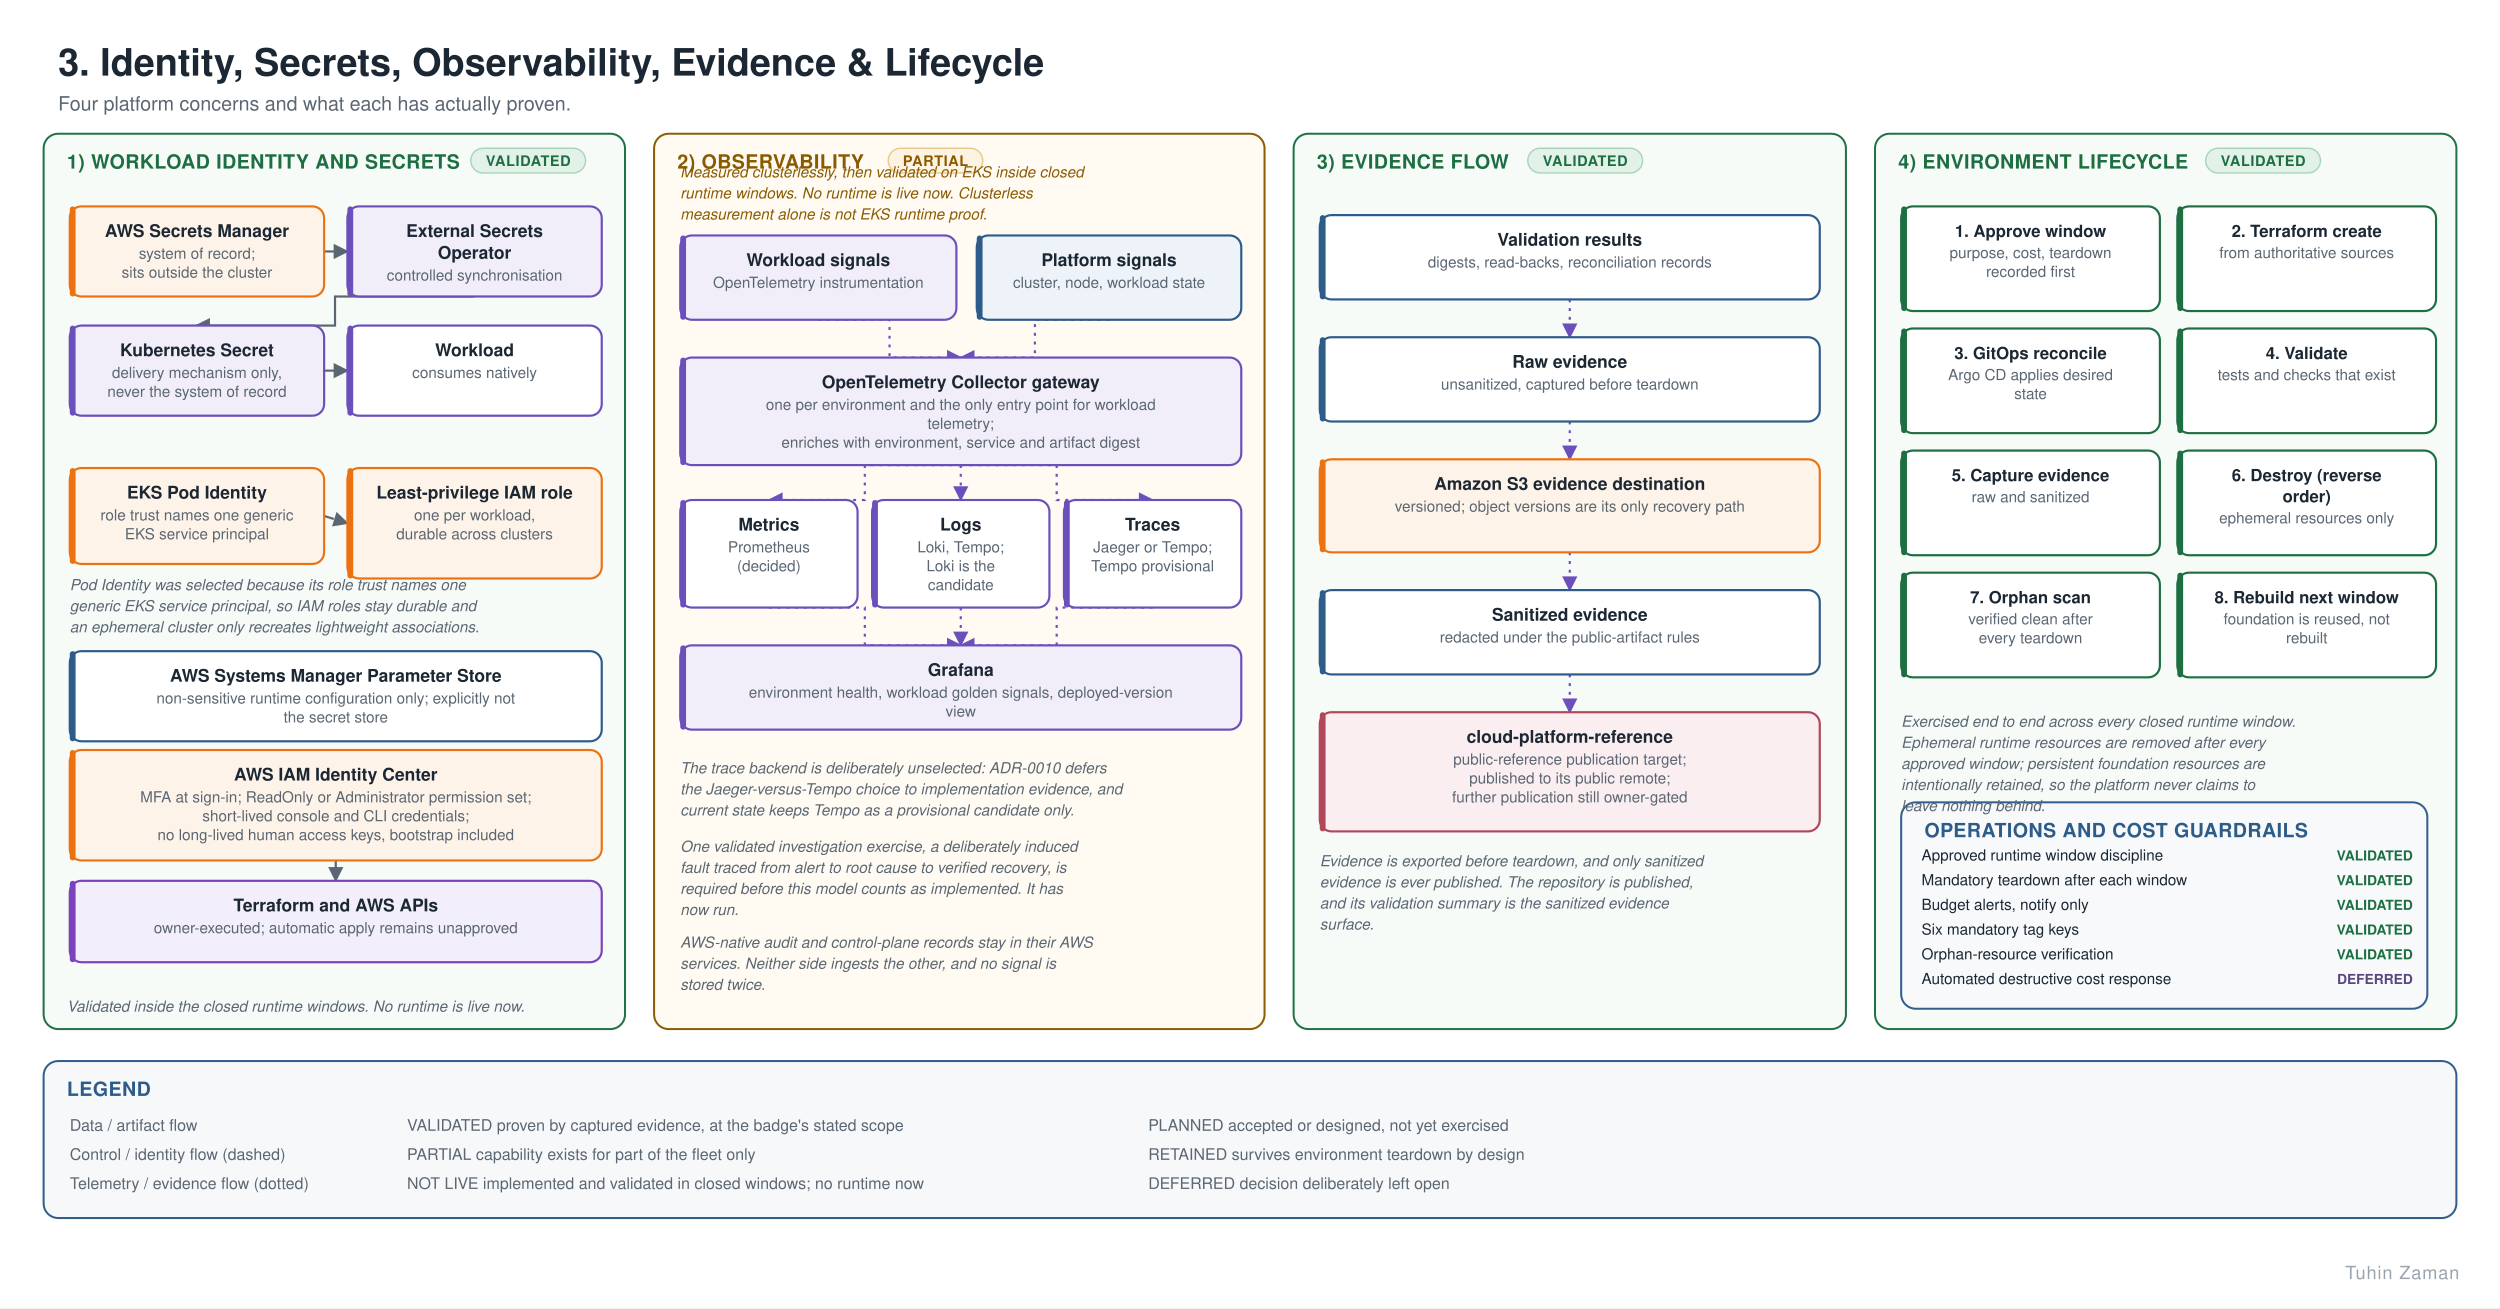
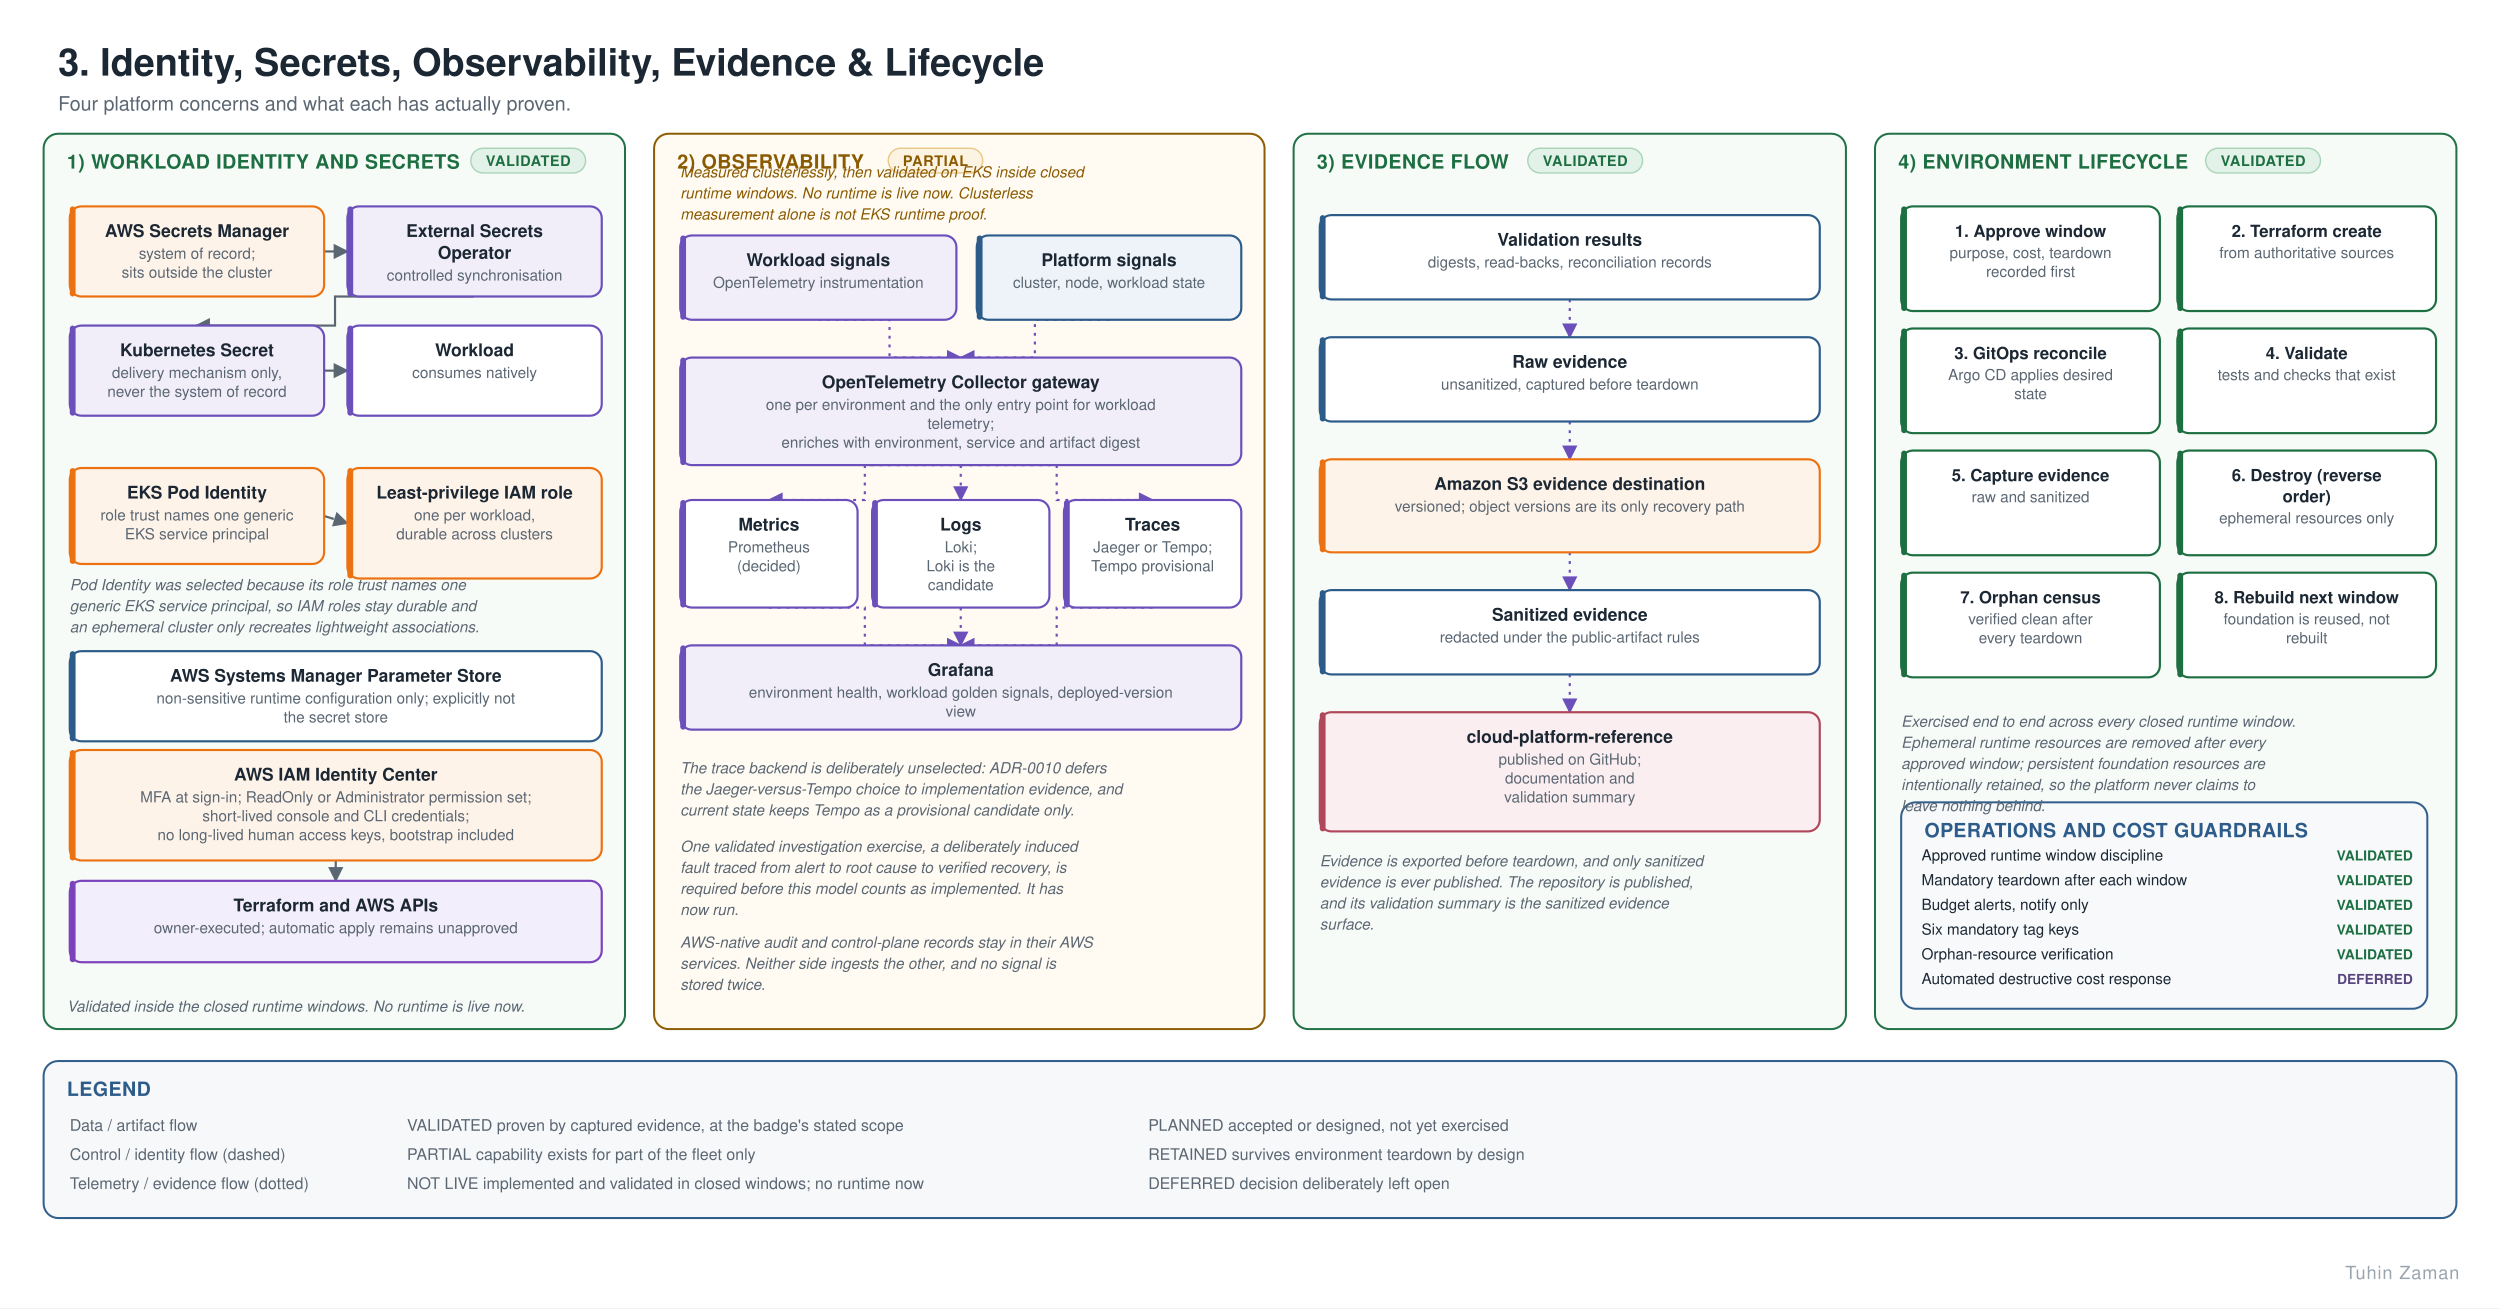
<svg xmlns="http://www.w3.org/2000/svg" width="1720" height="900" viewBox="0 0 1720 900" role="img" aria-label="3. Identity, Secrets, Observability, Evidence &amp; Lifecycle">
  <defs>
    <marker id="arw" viewBox="0 0 10 10" refX="9" refY="5" markerWidth="7" markerHeight="7" orient="auto-start-reverse">
      <path d="M 0 0 L 10 5 L 0 10 z" fill="#5A6672" />
    </marker>
    <marker id="arwl" viewBox="0 0 10 10" refX="9" refY="5" markerWidth="7" markerHeight="7" orient="auto-start-reverse">
      <path d="M 0 0 L 10 5 L 0 10 z" fill="#6B4FBB" />
    </marker>
  </defs>
  <rect width="1720" height="900" fill="#FFFFFF" />
  <text x="40" y="52" font-family="Helvetica Neue, Helvetica, Arial, sans-serif" font-size="26" font-weight="700" fill="#1B2733">3. Identity, Secrets, Observability, Evidence &amp; Lifecycle</text>
  <text x="40" y="76" font-family="Helvetica Neue, Helvetica, Arial, sans-serif" font-size="13.5" fill="#5A6672">Four platform concerns and what each has actually proven.</text>
  <rect x="30" y="92" width="400" height="616" rx="10" fill="#F7FBF8" stroke="#1D6F42" stroke-width="1.4" opacity="0.98" />
  <text x="46" y="116" font-family="Helvetica Neue, Helvetica, Arial, sans-serif" font-size="13.5" font-weight="700" fill="#1D6F42" letter-spacing="0.3">1)  WORKLOAD IDENTITY AND SECRETS</text>
  <g>
    <rect x="323.9" y="102.0" width="79.0" height="17" rx="8.5" fill="#E3F2E8" stroke="#A8D5B8" stroke-width="1" />
    <text x="363.4" y="114.2" font-family="Helvetica Neue, Helvetica, Arial, sans-serif" font-size="10" font-weight="700" fill="#1D6F42" text-anchor="middle" letter-spacing="0.4">VALIDATED</text>
  </g>
  <text x="46" y="696" font-family="Helvetica Neue, Helvetica, Arial, sans-serif" font-size="10.5" fill="#5A6672" font-style="italic">Validated inside the closed runtime windows. No runtime is live now.</text>
  <rect x="450" y="92" width="420" height="616" rx="10" fill="#FFFBF3" stroke="#8A5A00" stroke-width="1.4" opacity="0.98" />
  <text x="466" y="116" font-family="Helvetica Neue, Helvetica, Arial, sans-serif" font-size="13.5" font-weight="700" fill="#8A5A00" letter-spacing="0.3">2)  OBSERVABILITY</text>
  <g>
    <rect x="611.1" y="102.0" width="65.0" height="17" rx="8.5" fill="#FDF3E3" stroke="#E8C98A" stroke-width="1" />
    <text x="643.6" y="114.2" font-family="Helvetica Neue, Helvetica, Arial, sans-serif" font-size="10" font-weight="700" fill="#8A5A00" text-anchor="middle" letter-spacing="0.4">PARTIAL</text>
  </g>
  <rect x="890" y="92" width="380" height="616" rx="10" fill="#F7FBF8" stroke="#1D6F42" stroke-width="1.4" opacity="0.98" />
  <text x="906" y="116" font-family="Helvetica Neue, Helvetica, Arial, sans-serif" font-size="13.5" font-weight="700" fill="#1D6F42" letter-spacing="0.3">3)  EVIDENCE FLOW</text>
  <g>
    <rect x="1051.1" y="102.0" width="79.0" height="17" rx="8.5" fill="#E3F2E8" stroke="#A8D5B8" stroke-width="1" />
    <text x="1090.6" y="114.2" font-family="Helvetica Neue, Helvetica, Arial, sans-serif" font-size="10" font-weight="700" fill="#1D6F42" text-anchor="middle" letter-spacing="0.4">VALIDATED</text>
  </g>
  <rect x="1290" y="92" width="400" height="616" rx="10" fill="#F7FBF8" stroke="#1D6F42" stroke-width="1.4" opacity="0.98" />
  <text x="1306" y="116" font-family="Helvetica Neue, Helvetica, Arial, sans-serif" font-size="13.5" font-weight="700" fill="#1D6F42" letter-spacing="0.3">4)  ENVIRONMENT LIFECYCLE</text>
  <g>
    <rect x="1517.5" y="102.0" width="79.0" height="17" rx="8.5" fill="#E3F2E8" stroke="#A8D5B8" stroke-width="1" />
    <text x="1557.0" y="114.2" font-family="Helvetica Neue, Helvetica, Arial, sans-serif" font-size="10" font-weight="700" fill="#1D6F42" text-anchor="middle" letter-spacing="0.4">VALIDATED</text>
  </g>
  <rect x="1308" y="552" width="362" height="142" rx="10" fill="#F7F9FB" stroke="#2E5C8A" stroke-width="1.4" opacity="0.98" />
  <text x="1324" y="576" font-family="Helvetica Neue, Helvetica, Arial, sans-serif" font-size="13.5" font-weight="700" fill="#2E5C8A" letter-spacing="0.3">OPERATIONS AND COST GUARDRAILS</text>
  <rect x="30" y="730" width="1660" height="108" rx="10" fill="#F7F8FA" stroke="#2E5C8A" stroke-width="1.4" opacity="0.98" />
  <text x="46" y="754" font-family="Helvetica Neue, Helvetica, Arial, sans-serif" font-size="13.5" font-weight="700" fill="#2E5C8A" letter-spacing="0.3">LEGEND</text>
  <path d="M 223.0 173.0 L 239.0 173.0" fill="none" stroke="#5A6672" stroke-width="1.5" marker-end="url(#arw)" />
  <path d="M 326.0 204.0 L 230.5 204.0 L 230.5 224.0 L 135.0 224.0" fill="none" stroke="#5A6672" stroke-width="1.5" marker-end="url(#arw)" />
  <path d="M 223.0 255.0 L 239.0 255.0" fill="none" stroke="#5A6672" stroke-width="1.5" marker-end="url(#arw)" />
  <path d="M 223.0 355.0 L 239.0 360.0" fill="none" stroke="#5A6672" stroke-width="1.5" stroke-dasharray="7 4" marker-end="url(#arw)" />
  <path d="M 231.0 592.0 L 231.0 606.0" fill="none" stroke="#5A6672" stroke-width="1.5" stroke-dasharray="7 4" marker-end="url(#arw)" />
  <path d="M 563.0 220.0 L 612.0 220.0 L 612.0 246.0 L 661.0 246.0" fill="none" stroke="#6B4FBB" stroke-width="1.5" stroke-dasharray="2 4" marker-end="url(#arwl)" />
  <path d="M 763.0 220.0 L 712.0 220.0 L 712.0 246.0 L 661.0 246.0" fill="none" stroke="#6B4FBB" stroke-width="1.5" stroke-dasharray="2 4" marker-end="url(#arwl)" />
  <path d="M 661.0 320.0 L 595.0 320.0 L 595.0 344.0 L 529.0 344.0" fill="none" stroke="#6B4FBB" stroke-width="1.5" stroke-dasharray="2 4" marker-end="url(#arwl)" />
  <path d="M 661.0 320.0 L 661.0 344.0" fill="none" stroke="#6B4FBB" stroke-width="1.5" stroke-dasharray="2 4" marker-end="url(#arwl)" />
  <path d="M 661.0 320.0 L 727.0 320.0 L 727.0 344.0 L 793.0 344.0" fill="none" stroke="#6B4FBB" stroke-width="1.5" stroke-dasharray="2 4" marker-end="url(#arwl)" />
  <path d="M 529.0 418.0 L 595.0 418.0 L 595.0 444.0 L 661.0 444.0" fill="none" stroke="#6B4FBB" stroke-width="1.5" stroke-dasharray="2 4" marker-end="url(#arwl)" />
  <path d="M 661.0 418.0 L 661.0 444.0" fill="none" stroke="#6B4FBB" stroke-width="1.5" stroke-dasharray="2 4" marker-end="url(#arwl)" />
  <path d="M 793.0 418.0 L 727.0 418.0 L 727.0 444.0 L 661.0 444.0" fill="none" stroke="#6B4FBB" stroke-width="1.5" stroke-dasharray="2 4" marker-end="url(#arwl)" />
  <path d="M 1080.0 206.0 L 1080.0 232.0" fill="none" stroke="#6B4FBB" stroke-width="1.5" stroke-dasharray="2 4" marker-end="url(#arwl)" />
  <path d="M 1080.0 290.0 L 1080.0 316.0" fill="none" stroke="#6B4FBB" stroke-width="1.5" stroke-dasharray="2 4" marker-end="url(#arwl)" />
  <path d="M 1080.0 380.0 L 1080.0 406.0" fill="none" stroke="#6B4FBB" stroke-width="1.5" stroke-dasharray="2 4" marker-end="url(#arwl)" />
  <path d="M 1080.0 464.0 L 1080.0 490.0" fill="none" stroke="#6B4FBB" stroke-width="1.5" stroke-dasharray="2 4" marker-end="url(#arwl)" />
  <rect x="48" y="142" width="175" height="62" rx="8" fill="#FEF3E9" stroke="#EC7211" stroke-width="1.5" />
  <rect x="48" y="142" width="4" height="62" rx="2" fill="#EC7211" />
  <text x="135.5" y="163" font-family="Helvetica Neue, Helvetica, Arial, sans-serif" font-size="12" font-weight="700" fill="#1B2733" text-anchor="middle">AWS Secrets Manager</text>
  <text x="135.5" y="178" font-family="Helvetica Neue, Helvetica, Arial, sans-serif" font-size="10.5" fill="#5A6672" text-anchor="middle">system of record;</text>
  <text x="135.5" y="191" font-family="Helvetica Neue, Helvetica, Arial, sans-serif" font-size="10.5" fill="#5A6672" text-anchor="middle">sits outside the cluster</text>
  <rect x="239" y="142" width="175" height="62" rx="8" fill="#F1EEFA" stroke="#6B4FBB" stroke-width="1.5" />
  <rect x="239" y="142" width="4" height="62" rx="2" fill="#6B4FBB" />
  <text x="326.5" y="163" font-family="Helvetica Neue, Helvetica, Arial, sans-serif" font-size="12" font-weight="700" fill="#1B2733" text-anchor="middle">External Secrets</text>
  <text x="326.5" y="178" font-family="Helvetica Neue, Helvetica, Arial, sans-serif" font-size="12" font-weight="700" fill="#1B2733" text-anchor="middle">Operator</text>
  <text x="326.5" y="193" font-family="Helvetica Neue, Helvetica, Arial, sans-serif" font-size="10.5" fill="#5A6672" text-anchor="middle">controlled synchronisation</text>
  <rect x="48" y="224" width="175" height="62" rx="8" fill="#F1EEFA" stroke="#6B4FBB" stroke-width="1.5" />
  <rect x="48" y="224" width="4" height="62" rx="2" fill="#6B4FBB" />
  <text x="135.5" y="245" font-family="Helvetica Neue, Helvetica, Arial, sans-serif" font-size="12" font-weight="700" fill="#1B2733" text-anchor="middle">Kubernetes Secret</text>
  <text x="135.5" y="260" font-family="Helvetica Neue, Helvetica, Arial, sans-serif" font-size="10.5" fill="#5A6672" text-anchor="middle">delivery mechanism only,</text>
  <text x="135.5" y="273" font-family="Helvetica Neue, Helvetica, Arial, sans-serif" font-size="10.5" fill="#5A6672" text-anchor="middle">never the system of record</text>
  <rect x="239" y="224" width="175" height="62" rx="8" fill="#FFFFFF" stroke="#6B4FBB" stroke-width="1.5" />
  <rect x="239" y="224" width="4" height="62" rx="2" fill="#6B4FBB" />
  <text x="326.5" y="245" font-family="Helvetica Neue, Helvetica, Arial, sans-serif" font-size="12" font-weight="700" fill="#1B2733" text-anchor="middle">Workload</text>
  <text x="326.5" y="260" font-family="Helvetica Neue, Helvetica, Arial, sans-serif" font-size="10.5" fill="#5A6672" text-anchor="middle">consumes natively</text>
  <rect x="48" y="322" width="175" height="66" rx="8" fill="#FEF3E9" stroke="#EC7211" stroke-width="1.5" />
  <rect x="48" y="322" width="4" height="66" rx="2" fill="#EC7211" />
  <text x="135.5" y="343" font-family="Helvetica Neue, Helvetica, Arial, sans-serif" font-size="12" font-weight="700" fill="#1B2733" text-anchor="middle">EKS Pod Identity</text>
  <text x="135.5" y="358" font-family="Helvetica Neue, Helvetica, Arial, sans-serif" font-size="10.5" fill="#5A6672" text-anchor="middle">role trust names one generic</text>
  <text x="135.5" y="371" font-family="Helvetica Neue, Helvetica, Arial, sans-serif" font-size="10.5" fill="#5A6672" text-anchor="middle">EKS service principal</text>
  <rect x="239" y="322" width="175" height="76" rx="8" fill="#FEF3E9" stroke="#EC7211" stroke-width="1.5" />
  <rect x="239" y="322" width="4" height="76" rx="2" fill="#EC7211" />
  <text x="326.5" y="343" font-family="Helvetica Neue, Helvetica, Arial, sans-serif" font-size="12" font-weight="700" fill="#1B2733" text-anchor="middle">Least-privilege IAM role</text>
  <text x="326.5" y="358" font-family="Helvetica Neue, Helvetica, Arial, sans-serif" font-size="10.5" fill="#5A6672" text-anchor="middle">one per workload,</text>
  <text x="326.5" y="371" font-family="Helvetica Neue, Helvetica, Arial, sans-serif" font-size="10.5" fill="#5A6672" text-anchor="middle">durable across clusters</text>
  <rect x="48" y="448" width="366" height="62" rx="8" fill="#FFFFFF" stroke="#2E5C8A" stroke-width="1.5" />
  <rect x="48" y="448" width="4" height="62" rx="2" fill="#2E5C8A" />
  <text x="231.0" y="469" font-family="Helvetica Neue, Helvetica, Arial, sans-serif" font-size="12" font-weight="700" fill="#1B2733" text-anchor="middle">AWS Systems Manager Parameter Store</text>
  <text x="231.0" y="484" font-family="Helvetica Neue, Helvetica, Arial, sans-serif" font-size="10.5" fill="#5A6672" text-anchor="middle">non-sensitive runtime configuration only; explicitly not</text>
  <text x="231.0" y="497" font-family="Helvetica Neue, Helvetica, Arial, sans-serif" font-size="10.5" fill="#5A6672" text-anchor="middle">the secret store</text>
  <rect x="48" y="516" width="366" height="76" rx="8" fill="#FEF3E9" stroke="#EC7211" stroke-width="1.5" />
  <rect x="48" y="516" width="4" height="76" rx="2" fill="#EC7211" />
  <text x="231.0" y="537" font-family="Helvetica Neue, Helvetica, Arial, sans-serif" font-size="12" font-weight="700" fill="#1B2733" text-anchor="middle">AWS IAM Identity Center</text>
  <text x="231.0" y="552" font-family="Helvetica Neue, Helvetica, Arial, sans-serif" font-size="10.5" fill="#5A6672" text-anchor="middle">MFA at sign-in; ReadOnly or Administrator permission set;</text>
  <text x="231.0" y="565" font-family="Helvetica Neue, Helvetica, Arial, sans-serif" font-size="10.5" fill="#5A6672" text-anchor="middle">short-lived console and CLI credentials;</text>
  <text x="231.0" y="578" font-family="Helvetica Neue, Helvetica, Arial, sans-serif" font-size="10.5" fill="#5A6672" text-anchor="middle">no long-lived human access keys, bootstrap included</text>
  <rect x="48" y="606" width="366" height="56" rx="8" fill="#F3EEFB" stroke="#7B42BC" stroke-width="1.5" />
  <rect x="48" y="606" width="4" height="56" rx="2" fill="#7B42BC" />
  <text x="231.0" y="627" font-family="Helvetica Neue, Helvetica, Arial, sans-serif" font-size="12" font-weight="700" fill="#1B2733" text-anchor="middle">Terraform and AWS APIs</text>
  <text x="231.0" y="642" font-family="Helvetica Neue, Helvetica, Arial, sans-serif" font-size="10.5" fill="#5A6672" text-anchor="middle">owner-executed; automatic apply remains unapproved</text>
  <rect x="468" y="162" width="190" height="58" rx="8" fill="#F1EEFA" stroke="#6B4FBB" stroke-width="1.5" />
  <rect x="468" y="162" width="4" height="58" rx="2" fill="#6B4FBB" />
  <text x="563.0" y="183" font-family="Helvetica Neue, Helvetica, Arial, sans-serif" font-size="12" font-weight="700" fill="#1B2733" text-anchor="middle">Workload signals</text>
  <text x="563.0" y="198" font-family="Helvetica Neue, Helvetica, Arial, sans-serif" font-size="10.5" fill="#5A6672" text-anchor="middle">OpenTelemetry instrumentation</text>
  <rect x="672" y="162" width="182" height="58" rx="8" fill="#EDF3F9" stroke="#2E5C8A" stroke-width="1.5" />
  <rect x="672" y="162" width="4" height="58" rx="2" fill="#2E5C8A" />
  <text x="763.0" y="183" font-family="Helvetica Neue, Helvetica, Arial, sans-serif" font-size="12" font-weight="700" fill="#1B2733" text-anchor="middle">Platform signals</text>
  <text x="763.0" y="198" font-family="Helvetica Neue, Helvetica, Arial, sans-serif" font-size="10.5" fill="#5A6672" text-anchor="middle">cluster, node, workload state</text>
  <rect x="468" y="246" width="386" height="74" rx="8" fill="#F1EEFA" stroke="#6B4FBB" stroke-width="1.5" />
  <rect x="468" y="246" width="4" height="74" rx="2" fill="#6B4FBB" />
  <text x="661.0" y="267" font-family="Helvetica Neue, Helvetica, Arial, sans-serif" font-size="12" font-weight="700" fill="#1B2733" text-anchor="middle">OpenTelemetry Collector gateway</text>
  <text x="661.0" y="282" font-family="Helvetica Neue, Helvetica, Arial, sans-serif" font-size="10.5" fill="#5A6672" text-anchor="middle">one per environment and the only entry point for workload</text>
  <text x="661.0" y="295" font-family="Helvetica Neue, Helvetica, Arial, sans-serif" font-size="10.5" fill="#5A6672" text-anchor="middle">telemetry;</text>
  <text x="661.0" y="308" font-family="Helvetica Neue, Helvetica, Arial, sans-serif" font-size="10.5" fill="#5A6672" text-anchor="middle">enriches with environment, service and artifact digest</text>
  <rect x="468" y="344" width="122" height="74" rx="8" fill="#FFFFFF" stroke="#6B4FBB" stroke-width="1.5" />
  <rect x="468" y="344" width="4" height="74" rx="2" fill="#6B4FBB" />
  <text x="529.0" y="365" font-family="Helvetica Neue, Helvetica, Arial, sans-serif" font-size="12" font-weight="700" fill="#1B2733" text-anchor="middle">Metrics</text>
  <text x="529.0" y="380" font-family="Helvetica Neue, Helvetica, Arial, sans-serif" font-size="10.5" fill="#5A6672" text-anchor="middle">Prometheus</text>
  <text x="529.0" y="393" font-family="Helvetica Neue, Helvetica, Arial, sans-serif" font-size="10.5" fill="#5A6672" text-anchor="middle">(decided)</text>
  <rect x="600" y="344" width="122" height="74" rx="8" fill="#FFFFFF" stroke="#6B4FBB" stroke-width="1.5" />
  <rect x="600" y="344" width="4" height="74" rx="2" fill="#6B4FBB" />
  <text x="661.0" y="365" font-family="Helvetica Neue, Helvetica, Arial, sans-serif" font-size="12" font-weight="700" fill="#1B2733" text-anchor="middle">Logs</text>
-   <text x="661.0" y="380" font-family="Helvetica Neue, Helvetica, Arial, sans-serif" font-size="10.5" fill="#5A6672" text-anchor="middle">Loki, Tempo;</text>
+   <text x="661.0" y="380" font-family="Helvetica Neue, Helvetica, Arial, sans-serif" font-size="10.5" fill="#5A6672" text-anchor="middle">Loki;</text>
  <text x="661.0" y="393" font-family="Helvetica Neue, Helvetica, Arial, sans-serif" font-size="10.5" fill="#5A6672" text-anchor="middle">Loki is the</text>
  <text x="661.0" y="406" font-family="Helvetica Neue, Helvetica, Arial, sans-serif" font-size="10.5" fill="#5A6672" text-anchor="middle">candidate</text>
  <rect x="732" y="344" width="122" height="74" rx="8" fill="#FFFFFF" stroke="#6B4FBB" stroke-width="1.5" />
  <rect x="732" y="344" width="4" height="74" rx="2" fill="#6B4FBB" />
  <text x="793.0" y="365" font-family="Helvetica Neue, Helvetica, Arial, sans-serif" font-size="12" font-weight="700" fill="#1B2733" text-anchor="middle">Traces</text>
  <text x="793.0" y="380" font-family="Helvetica Neue, Helvetica, Arial, sans-serif" font-size="10.5" fill="#5A6672" text-anchor="middle">Jaeger or Tempo;</text>
  <text x="793.0" y="393" font-family="Helvetica Neue, Helvetica, Arial, sans-serif" font-size="10.5" fill="#5A6672" text-anchor="middle">Tempo provisional</text>
  <rect x="468" y="444" width="386" height="58" rx="8" fill="#F1EEFA" stroke="#6B4FBB" stroke-width="1.5" />
  <rect x="468" y="444" width="4" height="58" rx="2" fill="#6B4FBB" />
  <text x="661.0" y="465" font-family="Helvetica Neue, Helvetica, Arial, sans-serif" font-size="12" font-weight="700" fill="#1B2733" text-anchor="middle">Grafana</text>
  <text x="661.0" y="480" font-family="Helvetica Neue, Helvetica, Arial, sans-serif" font-size="10.5" fill="#5A6672" text-anchor="middle">environment health, workload golden signals, deployed-version</text>
  <text x="661.0" y="493" font-family="Helvetica Neue, Helvetica, Arial, sans-serif" font-size="10.5" fill="#5A6672" text-anchor="middle">view</text>
  <rect x="908" y="148" width="344" height="58" rx="8" fill="#FFFFFF" stroke="#2E5C8A" stroke-width="1.5" />
  <rect x="908" y="148" width="4" height="58" rx="2" fill="#2E5C8A" />
  <text x="1080.0" y="169" font-family="Helvetica Neue, Helvetica, Arial, sans-serif" font-size="12" font-weight="700" fill="#1B2733" text-anchor="middle">Validation results</text>
  <text x="1080.0" y="184" font-family="Helvetica Neue, Helvetica, Arial, sans-serif" font-size="10.5" fill="#5A6672" text-anchor="middle">digests, read-backs, reconciliation records</text>
  <rect x="908" y="232" width="344" height="58" rx="8" fill="#FFFFFF" stroke="#2E5C8A" stroke-width="1.5" />
  <rect x="908" y="232" width="4" height="58" rx="2" fill="#2E5C8A" />
  <text x="1080.0" y="253" font-family="Helvetica Neue, Helvetica, Arial, sans-serif" font-size="12" font-weight="700" fill="#1B2733" text-anchor="middle">Raw evidence</text>
  <text x="1080.0" y="268" font-family="Helvetica Neue, Helvetica, Arial, sans-serif" font-size="10.5" fill="#5A6672" text-anchor="middle">unsanitized, captured before teardown</text>
  <rect x="908" y="316" width="344" height="64" rx="8" fill="#FEF3E9" stroke="#EC7211" stroke-width="1.5" />
  <rect x="908" y="316" width="4" height="64" rx="2" fill="#EC7211" />
  <text x="1080.0" y="337" font-family="Helvetica Neue, Helvetica, Arial, sans-serif" font-size="12" font-weight="700" fill="#1B2733" text-anchor="middle">Amazon S3 evidence destination</text>
  <text x="1080.0" y="352" font-family="Helvetica Neue, Helvetica, Arial, sans-serif" font-size="10.5" fill="#5A6672" text-anchor="middle">versioned; object versions are its only recovery path</text>
  <rect x="908" y="406" width="344" height="58" rx="8" fill="#FFFFFF" stroke="#2E5C8A" stroke-width="1.5" />
  <rect x="908" y="406" width="4" height="58" rx="2" fill="#2E5C8A" />
  <text x="1080.0" y="427" font-family="Helvetica Neue, Helvetica, Arial, sans-serif" font-size="12" font-weight="700" fill="#1B2733" text-anchor="middle">Sanitized evidence</text>
  <text x="1080.0" y="442" font-family="Helvetica Neue, Helvetica, Arial, sans-serif" font-size="10.5" fill="#5A6672" text-anchor="middle">redacted under the public-artifact rules</text>
  <rect x="908" y="490" width="344" height="82" rx="8" fill="#FBEEF1" stroke="#B0475A" stroke-width="1.5" />
  <rect x="908" y="490" width="4" height="82" rx="2" fill="#B0475A" />
  <text x="1080.0" y="511" font-family="Helvetica Neue, Helvetica, Arial, sans-serif" font-size="12" font-weight="700" fill="#1B2733" text-anchor="middle">cloud-platform-reference</text>
-   <text x="1080.0" y="526" font-family="Helvetica Neue, Helvetica, Arial, sans-serif" font-size="10.5" fill="#5A6672" text-anchor="middle">public-reference publication target;</text>
-   <text x="1080.0" y="539" font-family="Helvetica Neue, Helvetica, Arial, sans-serif" font-size="10.5" fill="#5A6672" text-anchor="middle">published to its public remote;</text>
-   <text x="1080.0" y="552" font-family="Helvetica Neue, Helvetica, Arial, sans-serif" font-size="10.5" fill="#5A6672" text-anchor="middle">further publication still owner-gated</text>
+   <text x="1080.0" y="526" font-family="Helvetica Neue, Helvetica, Arial, sans-serif" font-size="10.5" fill="#5A6672" text-anchor="middle">published on GitHub;</text>
+   <text x="1080.0" y="539" font-family="Helvetica Neue, Helvetica, Arial, sans-serif" font-size="10.5" fill="#5A6672" text-anchor="middle">documentation and</text>
+   <text x="1080.0" y="552" font-family="Helvetica Neue, Helvetica, Arial, sans-serif" font-size="10.5" fill="#5A6672" text-anchor="middle">validation summary</text>
  <rect x="1308" y="142" width="178" height="72" rx="8" fill="#FFFFFF" stroke="#1D6F42" stroke-width="1.5" />
  <rect x="1308" y="142" width="4" height="72" rx="2" fill="#1D6F42" />
  <text x="1397.0" y="163" font-family="Helvetica Neue, Helvetica, Arial, sans-serif" font-size="11.5" font-weight="700" fill="#1B2733" text-anchor="middle">1. Approve window</text>
  <text x="1397.0" y="177.5" font-family="Helvetica Neue, Helvetica, Arial, sans-serif" font-size="10.5" fill="#5A6672" text-anchor="middle">purpose, cost, teardown</text>
  <text x="1397.0" y="190.5" font-family="Helvetica Neue, Helvetica, Arial, sans-serif" font-size="10.5" fill="#5A6672" text-anchor="middle">recorded first</text>
  <rect x="1498" y="142" width="178" height="72" rx="8" fill="#FFFFFF" stroke="#1D6F42" stroke-width="1.5" />
  <rect x="1498" y="142" width="4" height="72" rx="2" fill="#1D6F42" />
  <text x="1587.0" y="163" font-family="Helvetica Neue, Helvetica, Arial, sans-serif" font-size="11.5" font-weight="700" fill="#1B2733" text-anchor="middle">2. Terraform create</text>
  <text x="1587.0" y="177.5" font-family="Helvetica Neue, Helvetica, Arial, sans-serif" font-size="10.5" fill="#5A6672" text-anchor="middle">from authoritative sources</text>
  <rect x="1308" y="226" width="178" height="72" rx="8" fill="#FFFFFF" stroke="#1D6F42" stroke-width="1.5" />
  <rect x="1308" y="226" width="4" height="72" rx="2" fill="#1D6F42" />
  <text x="1397.0" y="247" font-family="Helvetica Neue, Helvetica, Arial, sans-serif" font-size="11.5" font-weight="700" fill="#1B2733" text-anchor="middle">3. GitOps reconcile</text>
  <text x="1397.0" y="261.5" font-family="Helvetica Neue, Helvetica, Arial, sans-serif" font-size="10.5" fill="#5A6672" text-anchor="middle">Argo CD applies desired</text>
  <text x="1397.0" y="274.5" font-family="Helvetica Neue, Helvetica, Arial, sans-serif" font-size="10.5" fill="#5A6672" text-anchor="middle">state</text>
  <rect x="1498" y="226" width="178" height="72" rx="8" fill="#FFFFFF" stroke="#1D6F42" stroke-width="1.5" />
  <rect x="1498" y="226" width="4" height="72" rx="2" fill="#1D6F42" />
  <text x="1587.0" y="247" font-family="Helvetica Neue, Helvetica, Arial, sans-serif" font-size="11.5" font-weight="700" fill="#1B2733" text-anchor="middle">4. Validate</text>
  <text x="1587.0" y="261.5" font-family="Helvetica Neue, Helvetica, Arial, sans-serif" font-size="10.5" fill="#5A6672" text-anchor="middle">tests and checks that exist</text>
  <rect x="1308" y="310" width="178" height="72" rx="8" fill="#FFFFFF" stroke="#1D6F42" stroke-width="1.5" />
  <rect x="1308" y="310" width="4" height="72" rx="2" fill="#1D6F42" />
  <text x="1397.0" y="331" font-family="Helvetica Neue, Helvetica, Arial, sans-serif" font-size="11.5" font-weight="700" fill="#1B2733" text-anchor="middle">5. Capture evidence</text>
  <text x="1397.0" y="345.5" font-family="Helvetica Neue, Helvetica, Arial, sans-serif" font-size="10.5" fill="#5A6672" text-anchor="middle">raw and sanitized</text>
  <rect x="1498" y="310" width="178" height="72" rx="8" fill="#FFFFFF" stroke="#1D6F42" stroke-width="1.5" />
  <rect x="1498" y="310" width="4" height="72" rx="2" fill="#1D6F42" />
  <text x="1587.0" y="331" font-family="Helvetica Neue, Helvetica, Arial, sans-serif" font-size="11.5" font-weight="700" fill="#1B2733" text-anchor="middle">6. Destroy (reverse</text>
  <text x="1587.0" y="345.5" font-family="Helvetica Neue, Helvetica, Arial, sans-serif" font-size="11.5" font-weight="700" fill="#1B2733" text-anchor="middle">order)</text>
  <text x="1587.0" y="360.0" font-family="Helvetica Neue, Helvetica, Arial, sans-serif" font-size="10.5" fill="#5A6672" text-anchor="middle">ephemeral resources only</text>
  <rect x="1308" y="394" width="178" height="72" rx="8" fill="#FFFFFF" stroke="#1D6F42" stroke-width="1.5" />
  <rect x="1308" y="394" width="4" height="72" rx="2" fill="#1D6F42" />
-   <text x="1397.0" y="415" font-family="Helvetica Neue, Helvetica, Arial, sans-serif" font-size="11.5" font-weight="700" fill="#1B2733" text-anchor="middle">7. Orphan scan</text>
+   <text x="1397.0" y="415" font-family="Helvetica Neue, Helvetica, Arial, sans-serif" font-size="11.5" font-weight="700" fill="#1B2733" text-anchor="middle">7. Orphan census</text>
  <text x="1397.0" y="429.5" font-family="Helvetica Neue, Helvetica, Arial, sans-serif" font-size="10.5" fill="#5A6672" text-anchor="middle">verified clean after</text>
  <text x="1397.0" y="442.5" font-family="Helvetica Neue, Helvetica, Arial, sans-serif" font-size="10.5" fill="#5A6672" text-anchor="middle">every teardown</text>
  <rect x="1498" y="394" width="178" height="72" rx="8" fill="#FFFFFF" stroke="#1D6F42" stroke-width="1.5" />
  <rect x="1498" y="394" width="4" height="72" rx="2" fill="#1D6F42" />
  <text x="1587.0" y="415" font-family="Helvetica Neue, Helvetica, Arial, sans-serif" font-size="11.5" font-weight="700" fill="#1B2733" text-anchor="middle">8. Rebuild next window</text>
  <text x="1587.0" y="429.5" font-family="Helvetica Neue, Helvetica, Arial, sans-serif" font-size="10.5" fill="#5A6672" text-anchor="middle">foundation is reused, not</text>
  <text x="1587.0" y="442.5" font-family="Helvetica Neue, Helvetica, Arial, sans-serif" font-size="10.5" fill="#5A6672" text-anchor="middle">rebuilt</text>
  <text x="48" y="406" font-family="Helvetica Neue, Helvetica, Arial, sans-serif" font-size="10.5" font-weight="400" fill="#5A6672" text-anchor="start" font-style="italic">Pod Identity was selected because its role trust names one</text>
  <text x="48" y="420.5" font-family="Helvetica Neue, Helvetica, Arial, sans-serif" font-size="10.5" font-weight="400" fill="#5A6672" text-anchor="start" font-style="italic">generic EKS service principal, so IAM roles stay durable and</text>
  <text x="48" y="435.0" font-family="Helvetica Neue, Helvetica, Arial, sans-serif" font-size="10.5" font-weight="400" fill="#5A6672" text-anchor="start" font-style="italic">an ephemeral cluster only recreates lightweight associations.</text>
  <text x="468" y="122" font-family="Helvetica Neue, Helvetica, Arial, sans-serif" font-size="10.5" font-weight="400" fill="#8A5A00" text-anchor="start" font-style="italic">Measured clusterlessly, then validated on EKS inside closed</text>
  <text x="468" y="136.5" font-family="Helvetica Neue, Helvetica, Arial, sans-serif" font-size="10.5" font-weight="400" fill="#8A5A00" text-anchor="start" font-style="italic">runtime windows. No runtime is live now. Clusterless</text>
  <text x="468" y="151.0" font-family="Helvetica Neue, Helvetica, Arial, sans-serif" font-size="10.5" font-weight="400" fill="#8A5A00" text-anchor="start" font-style="italic">measurement alone is not EKS runtime proof.</text>
  <text x="468" y="532" font-family="Helvetica Neue, Helvetica, Arial, sans-serif" font-size="10.5" font-weight="400" fill="#5A6672" text-anchor="start" font-style="italic">The trace backend is deliberately unselected: ADR-0010 defers</text>
  <text x="468" y="546.5" font-family="Helvetica Neue, Helvetica, Arial, sans-serif" font-size="10.5" font-weight="400" fill="#5A6672" text-anchor="start" font-style="italic">the Jaeger-versus-Tempo choice to implementation evidence, and</text>
  <text x="468" y="561.0" font-family="Helvetica Neue, Helvetica, Arial, sans-serif" font-size="10.5" font-weight="400" fill="#5A6672" text-anchor="start" font-style="italic">current state keeps Tempo as a provisional candidate only.</text>
  <text x="468" y="586" font-family="Helvetica Neue, Helvetica, Arial, sans-serif" font-size="10.5" font-weight="400" fill="#5A6672" text-anchor="start" font-style="italic">One validated investigation exercise, a deliberately induced</text>
  <text x="468" y="600.5" font-family="Helvetica Neue, Helvetica, Arial, sans-serif" font-size="10.5" font-weight="400" fill="#5A6672" text-anchor="start" font-style="italic">fault traced from alert to root cause to verified recovery, is</text>
  <text x="468" y="615.0" font-family="Helvetica Neue, Helvetica, Arial, sans-serif" font-size="10.5" font-weight="400" fill="#5A6672" text-anchor="start" font-style="italic">required before this model counts as implemented. It has</text>
  <text x="468" y="629.5" font-family="Helvetica Neue, Helvetica, Arial, sans-serif" font-size="10.5" font-weight="400" fill="#5A6672" text-anchor="start" font-style="italic">now run.</text>
  <text x="468" y="652" font-family="Helvetica Neue, Helvetica, Arial, sans-serif" font-size="10.5" font-weight="400" fill="#5A6672" text-anchor="start" font-style="italic">AWS-native audit and control-plane records stay in their AWS</text>
  <text x="468" y="666.5" font-family="Helvetica Neue, Helvetica, Arial, sans-serif" font-size="10.5" font-weight="400" fill="#5A6672" text-anchor="start" font-style="italic">services. Neither side ingests the other, and no signal is</text>
  <text x="468" y="681.0" font-family="Helvetica Neue, Helvetica, Arial, sans-serif" font-size="10.5" font-weight="400" fill="#5A6672" text-anchor="start" font-style="italic">stored twice.</text>
  <text x="908" y="596" font-family="Helvetica Neue, Helvetica, Arial, sans-serif" font-size="10.5" font-weight="400" fill="#5A6672" text-anchor="start" font-style="italic">Evidence is exported before teardown, and only sanitized</text>
  <text x="908" y="610.5" font-family="Helvetica Neue, Helvetica, Arial, sans-serif" font-size="10.5" font-weight="400" fill="#5A6672" text-anchor="start" font-style="italic">evidence is ever published. The repository is published,</text>
  <text x="908" y="625.0" font-family="Helvetica Neue, Helvetica, Arial, sans-serif" font-size="10.5" font-weight="400" fill="#5A6672" text-anchor="start" font-style="italic">and its validation summary is the sanitized evidence</text>
  <text x="908" y="639.5" font-family="Helvetica Neue, Helvetica, Arial, sans-serif" font-size="10.5" font-weight="400" fill="#5A6672" text-anchor="start" font-style="italic">surface.</text>
  <text x="1308" y="500" font-family="Helvetica Neue, Helvetica, Arial, sans-serif" font-size="10.5" font-weight="400" fill="#5A6672" text-anchor="start" font-style="italic">Exercised end to end across every closed runtime window.</text>
  <text x="1308" y="514.5" font-family="Helvetica Neue, Helvetica, Arial, sans-serif" font-size="10.5" font-weight="400" fill="#5A6672" text-anchor="start" font-style="italic"> Ephemeral runtime resources are removed after every</text>
  <text x="1308" y="529.0" font-family="Helvetica Neue, Helvetica, Arial, sans-serif" font-size="10.5" font-weight="400" fill="#5A6672" text-anchor="start" font-style="italic">approved window; persistent foundation resources are</text>
  <text x="1308" y="543.5" font-family="Helvetica Neue, Helvetica, Arial, sans-serif" font-size="10.5" font-weight="400" fill="#5A6672" text-anchor="start" font-style="italic">intentionally retained, so the platform never claims to</text>
  <text x="1308" y="558.0" font-family="Helvetica Neue, Helvetica, Arial, sans-serif" font-size="10.5" font-weight="400" fill="#5A6672" text-anchor="start" font-style="italic">leave nothing behind.</text>
  <text x="1322" y="592" font-family="Helvetica Neue, Helvetica, Arial, sans-serif" font-size="10.5" font-weight="400" fill="#1B2733" text-anchor="start">Approved runtime window discipline</text>
  <text x="1660" y="592" font-family="Helvetica Neue, Helvetica, Arial, sans-serif" font-size="9.5" font-weight="700" fill="#1D6F42" text-anchor="end">VALIDATED</text>
  <text x="1322" y="609" font-family="Helvetica Neue, Helvetica, Arial, sans-serif" font-size="10.5" font-weight="400" fill="#1B2733" text-anchor="start">Mandatory teardown after each window</text>
  <text x="1660" y="609" font-family="Helvetica Neue, Helvetica, Arial, sans-serif" font-size="9.5" font-weight="700" fill="#1D6F42" text-anchor="end">VALIDATED</text>
  <text x="1322" y="626" font-family="Helvetica Neue, Helvetica, Arial, sans-serif" font-size="10.5" font-weight="400" fill="#1B2733" text-anchor="start">Budget alerts, notify only</text>
  <text x="1660" y="626" font-family="Helvetica Neue, Helvetica, Arial, sans-serif" font-size="9.5" font-weight="700" fill="#1D6F42" text-anchor="end">VALIDATED</text>
  <text x="1322" y="643" font-family="Helvetica Neue, Helvetica, Arial, sans-serif" font-size="10.5" font-weight="400" fill="#1B2733" text-anchor="start">Six mandatory tag keys</text>
  <text x="1660" y="643" font-family="Helvetica Neue, Helvetica, Arial, sans-serif" font-size="9.5" font-weight="700" fill="#1D6F42" text-anchor="end">VALIDATED</text>
  <text x="1322" y="660" font-family="Helvetica Neue, Helvetica, Arial, sans-serif" font-size="10.5" font-weight="400" fill="#1B2733" text-anchor="start">Orphan-resource verification</text>
  <text x="1660" y="660" font-family="Helvetica Neue, Helvetica, Arial, sans-serif" font-size="9.5" font-weight="700" fill="#1D6F42" text-anchor="end">VALIDATED</text>
  <text x="1322" y="677" font-family="Helvetica Neue, Helvetica, Arial, sans-serif" font-size="10.5" font-weight="400" fill="#1B2733" text-anchor="start">Automated destructive cost response</text>
  <text x="1660" y="677" font-family="Helvetica Neue, Helvetica, Arial, sans-serif" font-size="9.5" font-weight="700" fill="#5B4780" text-anchor="end">DEFERRED</text>
  <text x="48" y="778" font-family="Helvetica Neue, Helvetica, Arial, sans-serif" font-size="11" font-weight="400" fill="#5A6672" text-anchor="start">Data / artifact flow</text>
  <text x="48" y="798" font-family="Helvetica Neue, Helvetica, Arial, sans-serif" font-size="11" font-weight="400" fill="#5A6672" text-anchor="start">Control / identity flow (dashed)</text>
  <text x="48" y="818" font-family="Helvetica Neue, Helvetica, Arial, sans-serif" font-size="11" font-weight="400" fill="#5A6672" text-anchor="start">Telemetry / evidence flow (dotted)</text>
  <text x="280" y="778" font-family="Helvetica Neue, Helvetica, Arial, sans-serif" font-size="11" font-weight="400" fill="#5A6672" text-anchor="start">VALIDATED proven by captured evidence, at the badge's stated scope</text>
  <text x="280" y="798" font-family="Helvetica Neue, Helvetica, Arial, sans-serif" font-size="11" font-weight="400" fill="#5A6672" text-anchor="start">PARTIAL capability exists for part of the fleet only</text>
  <text x="280" y="818" font-family="Helvetica Neue, Helvetica, Arial, sans-serif" font-size="11" font-weight="400" fill="#5A6672" text-anchor="start">NOT LIVE implemented and validated in closed windows; no runtime now</text>
  <text x="790" y="778" font-family="Helvetica Neue, Helvetica, Arial, sans-serif" font-size="11" font-weight="400" fill="#5A6672" text-anchor="start">PLANNED accepted or designed, not yet exercised</text>
  <text x="790" y="798" font-family="Helvetica Neue, Helvetica, Arial, sans-serif" font-size="11" font-weight="400" fill="#5A6672" text-anchor="start">RETAINED survives environment teardown by design</text>
  <text x="790" y="818" font-family="Helvetica Neue, Helvetica, Arial, sans-serif" font-size="11" font-weight="400" fill="#5A6672" text-anchor="start">DEFERRED decision deliberately left open</text>
  <text x="1692" y="880" font-family="Helvetica Neue, Helvetica, Arial, sans-serif" font-size="12.5" fill="#9AA4AF" text-anchor="end" letter-spacing="0.6">Tuhin Zaman</text>
</svg>
